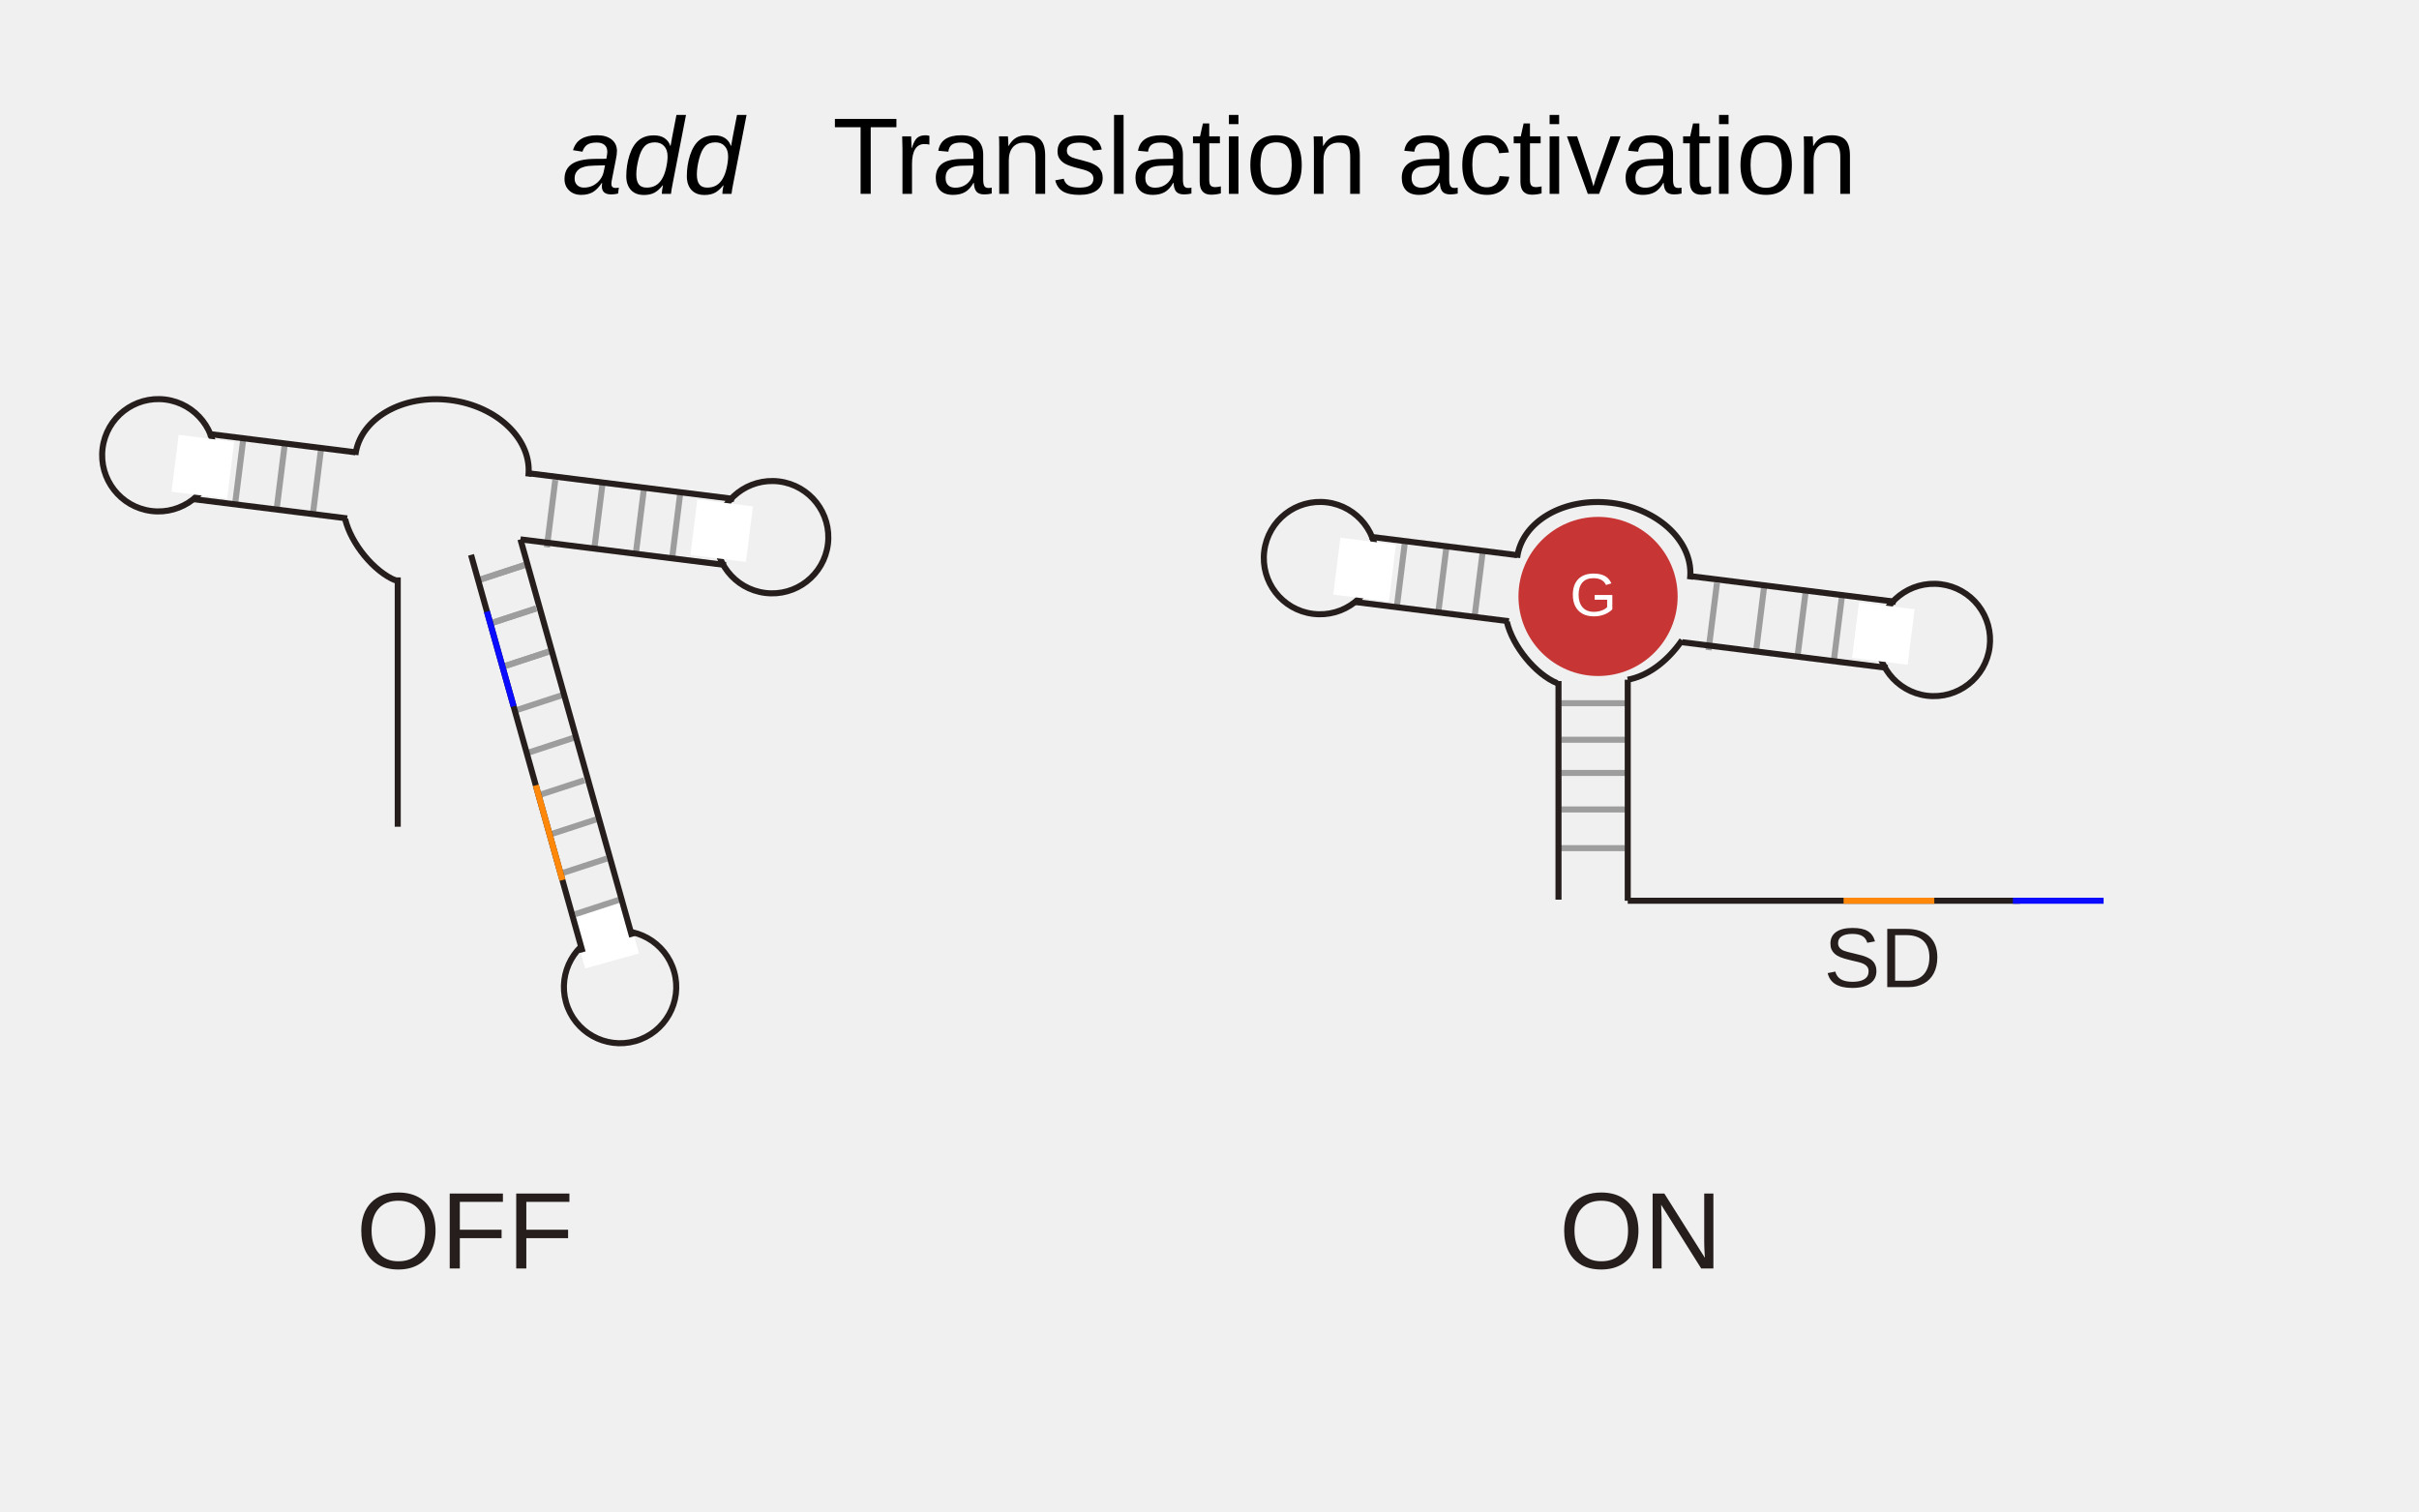
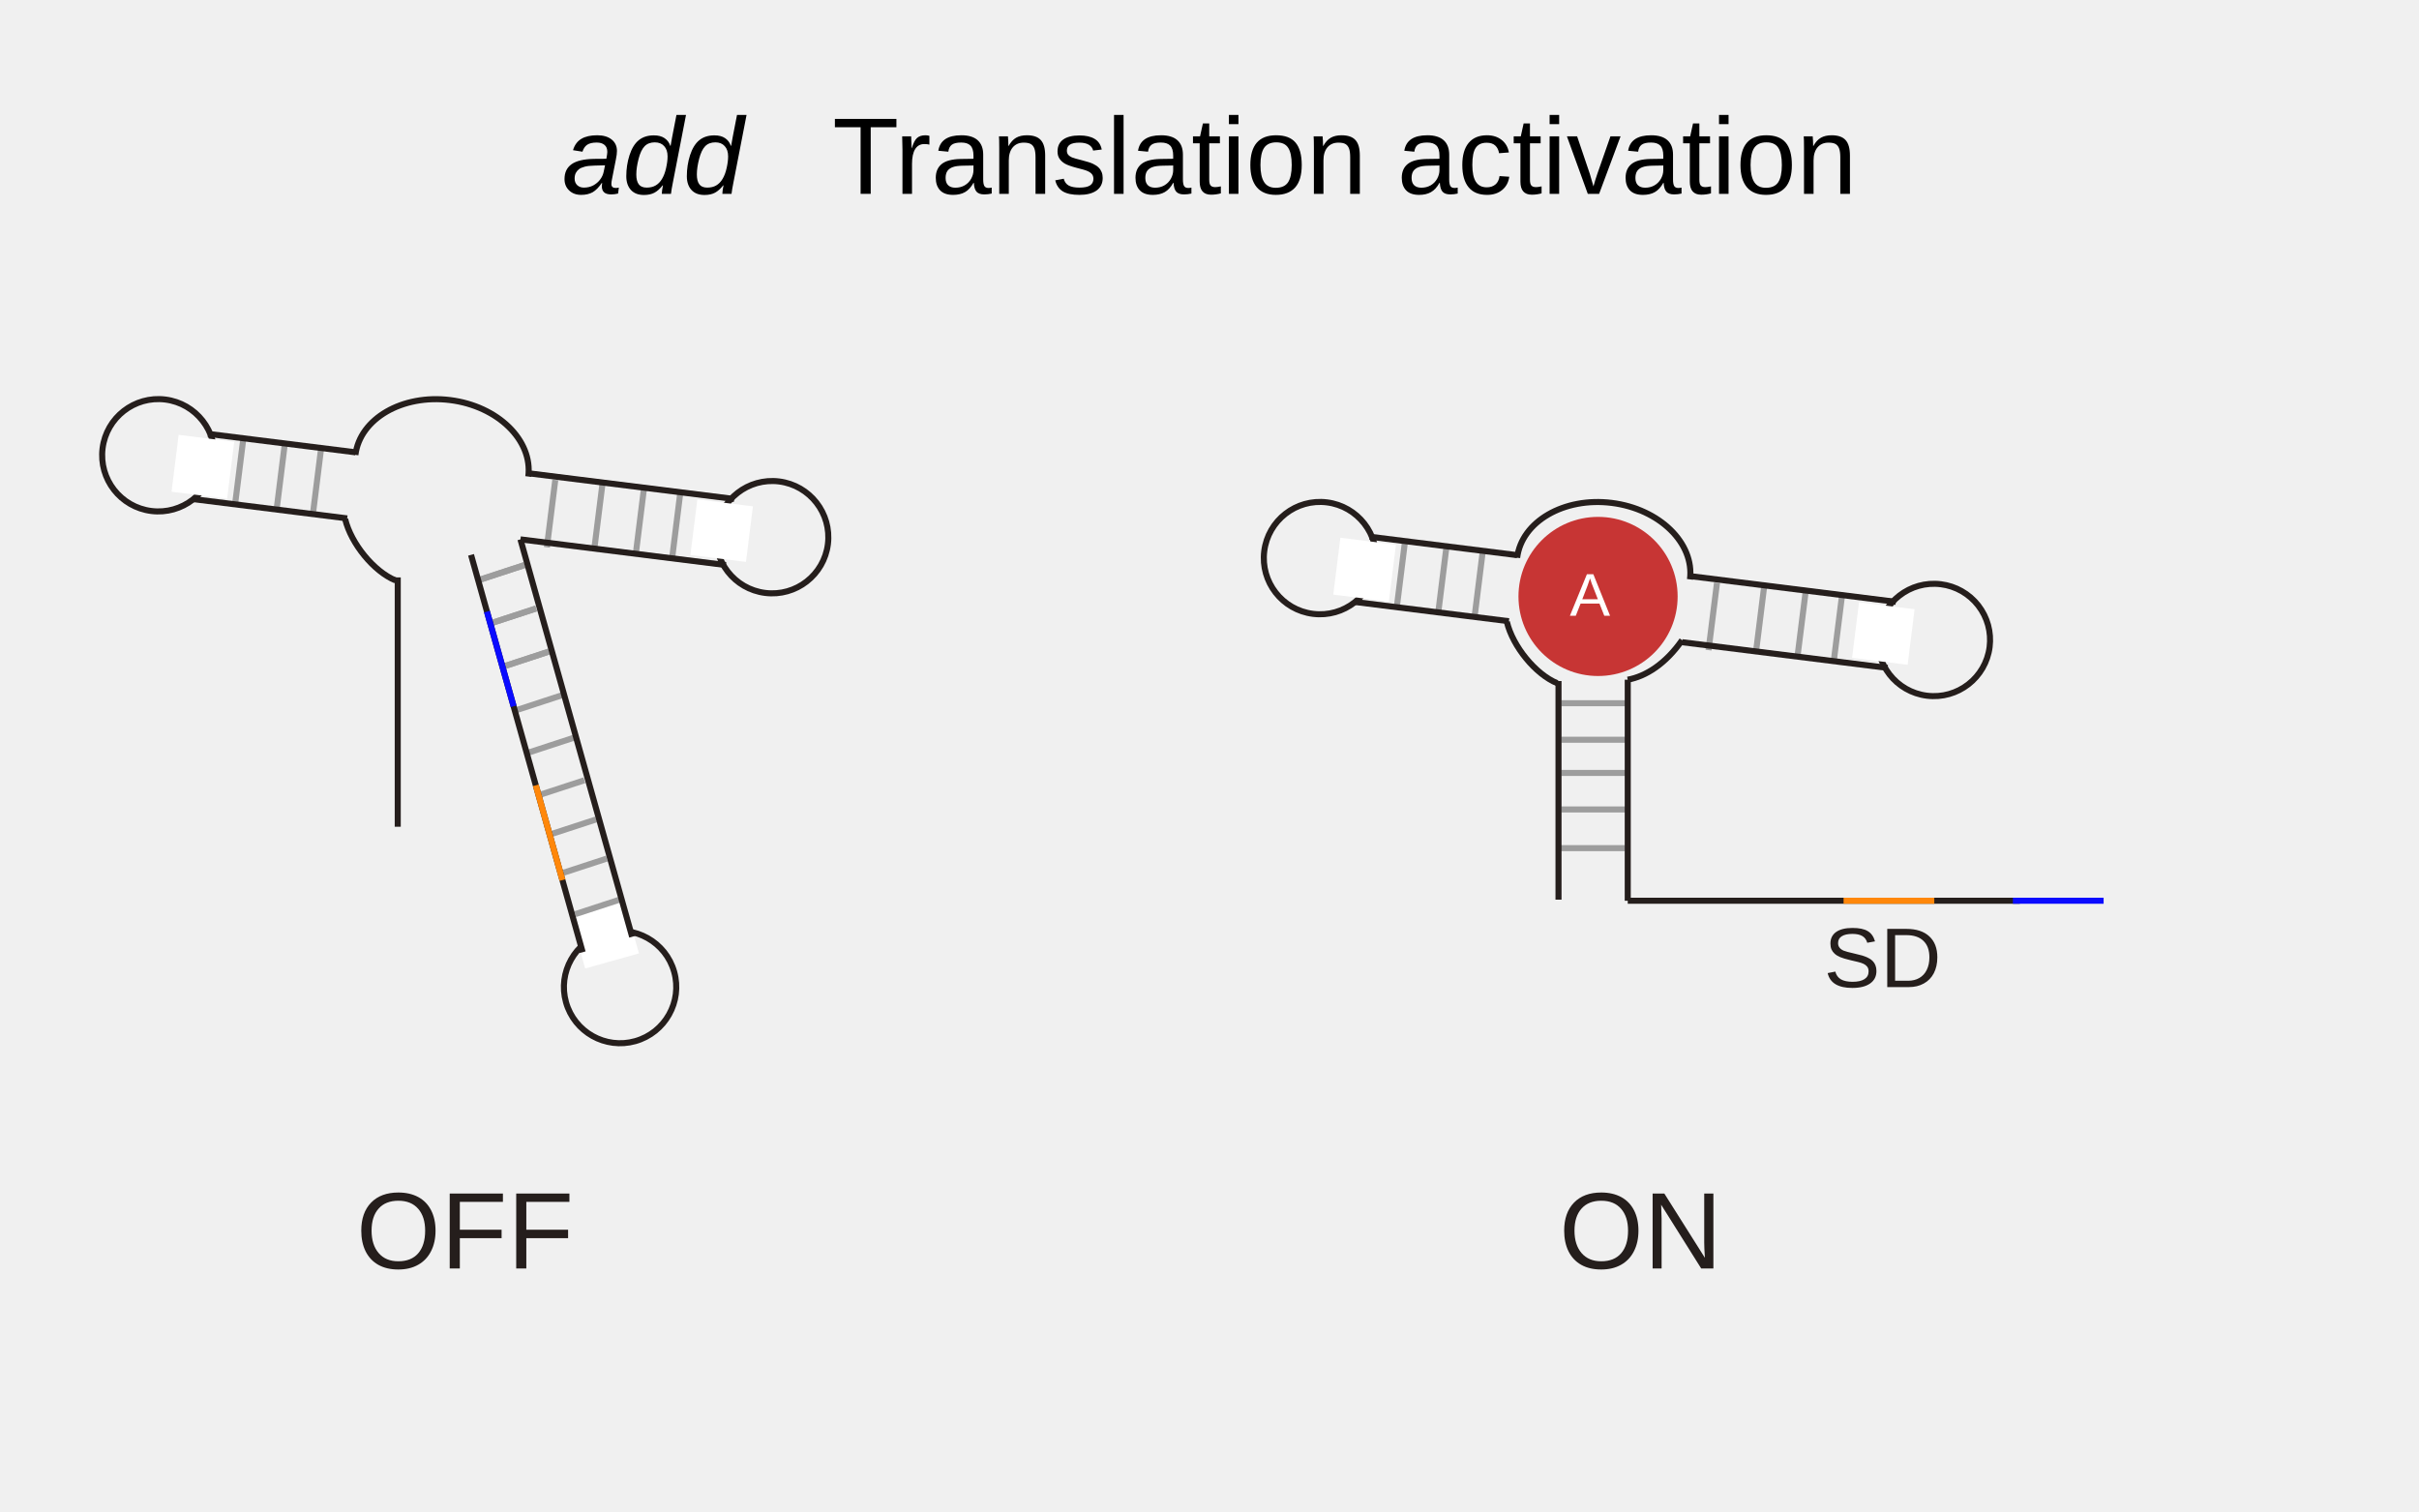
<svg xmlns="http://www.w3.org/2000/svg" id="图层_1" data-name="图层 1" viewBox="0 0 400 250">
  <defs>
-     <style>.cls-1,.cls-11,.cls-12,.cls-2{fill:none;}.cls-1{stroke:#9d9d9d;}.cls-2{stroke:#251e1c;}.cls-3,.cls-5{fill:#fff;}.cls-3{stroke:#fff;}.cls-4{fill:#c73534;}.cls-5{font-size:10px;}.cls-10,.cls-13,.cls-5,.cls-7,.cls-8,.cls-9{font-family:ArialMT, Arial;}.cls-10,.cls-6{font-size:18px;}.cls-6{font-family:Arial-ItalicMT, Arial;font-style:italic;}.cls-7,.cls-8,.cls-9{font-style:normal;}.cls-8{letter-spacing:-0.02em;}.cls-9{letter-spacing:-0.04em;}.cls-10,.cls-13{fill:#251e1c;}.cls-11{stroke:#ff870a;}.cls-12{stroke:#0a0bff;}.cls-13{font-size:14px;}</style>
+     <style>.cls-1,.cls-11,.cls-12,.cls-2{fill:none;}.cls-1{stroke:#9d9d9d;}.cls-2{stroke:#251e1c;}.cls-3,.cls-5{fill:#fff;}.cls-3{stroke:#fff;}.cls-4{fill:#c73534;}.cls-5{font-size:10px;letter-spacing:-0.06em;}.cls-10,.cls-13,.cls-5,.cls-7,.cls-8,.cls-9{font-family:ArialMT, Arial;}.cls-10,.cls-6{font-size:18px;}.cls-6{font-family:Arial-ItalicMT, Arial;font-style:italic;}.cls-7,.cls-8,.cls-9{font-style:normal;}.cls-8{letter-spacing:-0.02em;}.cls-9{letter-spacing:-0.04em;}.cls-10,.cls-13{fill:#251e1c;}.cls-11{stroke:#ff870a;}.cls-12{stroke:#0a0bff;}.cls-13{font-size:14px;}</style>
  </defs>
  <line class="cls-1" x1="53.13" y1="73.89" x2="51.74" y2="85.03" />
  <line class="cls-1" x1="47.13" y1="73.13" x2="45.74" y2="84.28" />
  <line class="cls-1" x1="40.27" y1="72.28" x2="38.87" y2="83.42" />
  <line class="cls-1" x1="91.82" y1="79.38" x2="90.43" y2="90.52" />
  <line class="cls-1" x1="112.52" y1="81.26" x2="111.13" y2="92.41" />
  <line class="cls-1" x1="106.52" y1="80.51" x2="105.13" y2="91.65" />
  <line class="cls-1" x1="99.67" y1="79.65" x2="98.27" y2="90.8" />
  <line class="cls-2" x1="32.02" y1="82.56" x2="57.41" y2="85.74" />
  <line class="cls-2" x1="34.4" y1="71.76" x2="58.78" y2="74.81" />
  <line class="cls-2" x1="86.06" y1="89.21" x2="120.03" y2="93.46" />
  <line class="cls-2" x1="87.65" y1="78.31" x2="121.4" y2="82.53" />
  <path class="cls-2" d="M35.4,76.45a9.29,9.29,0,1,1-8.07-10.37A9.3,9.3,0,0,1,35.4,76.45Z" />
  <path class="cls-2" d="M105.05,172.2a9.29,9.29,0,1,1,6.43-11.46A9.3,9.3,0,0,1,105.05,172.2Z" />
  <rect class="cls-3" x="96.18" y="150.74" width="8.26" height="8.26" transform="matrix(0.96, -0.27, 0.27, 0.96, -38.15, 32.9)" />
  <path class="cls-2" d="M136.9,90a9.29,9.29,0,1,1-8.07-10.37A9.3,9.3,0,0,1,136.9,90Z" />
  <rect class="cls-3" x="29.32" y="73.07" width="8.48" height="8.26" transform="translate(-47.22 100.92) rotate(-82.87)" />
  <rect class="cls-3" x="115.2" y="83.64" width="8.26" height="8.26" transform="translate(17.43 195.28) rotate(-82.87)" />
  <path class="cls-2" d="M65.41,96c-3.58-1.46-7.35-6.07-8.34-10.15" />
  <path class="cls-2" d="M58.77,75.24c.75-6,7.76-10.06,15.66-9.07s13.68,6.65,12.93,12.65" />
  <line class="cls-1" x1="245.22" y1="90.89" x2="243.83" y2="102.04" />
  <line class="cls-1" x1="239.22" y1="90.14" x2="237.83" y2="101.29" />
  <line class="cls-1" x1="232.36" y1="89.28" x2="230.97" y2="100.43" />
  <line class="cls-1" x1="283.92" y1="96.39" x2="282.52" y2="107.53" />
  <line class="cls-1" x1="304.62" y1="98.27" x2="303.22" y2="109.41" />
  <line class="cls-1" x1="298.62" y1="97.52" x2="297.22" y2="108.66" />
  <line class="cls-1" x1="291.76" y1="96.66" x2="290.37" y2="107.8" />
  <line class="cls-1" x1="257.5" y1="140.28" x2="268.73" y2="140.28" />
  <line class="cls-1" x1="258.15" y1="127.84" x2="269.38" y2="127.84" />
  <line class="cls-1" x1="258.15" y1="133.88" x2="269.38" y2="133.88" />
  <line class="cls-1" x1="258.15" y1="116.31" x2="269.38" y2="116.31" />
  <line class="cls-1" x1="258.15" y1="122.35" x2="269.38" y2="122.35" />
  <line class="cls-2" x1="257.71" y1="112.64" x2="257.71" y2="148.8" />
  <line class="cls-2" x1="224.11" y1="99.57" x2="249.51" y2="102.75" />
  <line class="cls-2" x1="226.5" y1="88.77" x2="250.88" y2="91.82" />
  <line class="cls-2" x1="278.15" y1="106.22" x2="312.13" y2="110.47" />
  <line class="cls-2" x1="279.75" y1="95.32" x2="313.49" y2="99.54" />
  <path class="cls-2" d="M278.15,105.88c-2.71,3.9-6,6-9,6.54" />
  <path class="cls-2" d="M227.49,93.46a9.29,9.29,0,1,1-8.07-10.37A9.3,9.3,0,0,1,227.49,93.46Z" />
  <path class="cls-2" d="M329,107a9.29,9.29,0,1,1-8.06-10.37A9.28,9.28,0,0,1,329,107Z" />
  <line class="cls-2" x1="269.16" y1="112.42" x2="269.16" y2="148.98" />
  <rect class="cls-3" x="221.41" y="90.08" width="8.48" height="8.26" transform="translate(104.16 306.43) rotate(-82.87)" />
  <rect class="cls-3" x="307.29" y="100.65" width="8.26" height="8.26" transform="translate(168.8 400.79) rotate(-82.87)" />
  <path class="cls-2" d="M257.5,113c-3.57-1.46-7.35-6.07-8.33-10.15" />
  <path class="cls-2" d="M250.87,92.25c.75-6,7.76-10.06,15.65-9.07s13.69,6.65,12.93,12.65" />
  <line class="cls-1" x1="85.5" y1="117.42" x2="92.92" y2="114.99" />
  <line class="cls-1" x1="79.3" y1="95.9" x2="86.73" y2="93.46" />
  <line class="cls-1" x1="79.3" y1="95.9" x2="86.73" y2="93.46" />
  <line class="cls-1" x1="81.22" y1="103.07" x2="88.65" y2="100.64" />
  <line class="cls-1" x1="81.22" y1="103.07" x2="88.65" y2="100.64" />
  <line class="cls-1" x1="83.33" y1="110.21" x2="90.76" y2="107.77" />
  <line class="cls-1" x1="83.33" y1="110.21" x2="90.76" y2="107.77" />
  <line class="cls-1" x1="87.43" y1="124.46" x2="94.85" y2="122.03" />
  <line class="cls-1" x1="89.21" y1="131.48" x2="96.64" y2="129.05" />
  <line class="cls-1" x1="91.14" y1="137.96" x2="98.57" y2="135.53" />
  <line class="cls-1" x1="92.92" y1="144.43" x2="100.35" y2="142" />
  <line class="cls-1" x1="95.11" y1="151.2" x2="102.54" y2="148.77" />
  <circle class="cls-4" cx="264.25" cy="98.65" r="13.16" />
-   <text class="cls-5" transform="translate(259.58 101.85)">G</text>
+   <text class="cls-5" transform="translate(259.58 101.85)">A</text>
  <line class="cls-2" x1="86.06" y1="89.21" x2="104.53" y2="154.94" />
  <line class="cls-2" x1="77.89" y1="91.77" x2="96.35" y2="157.49" />
  <line class="cls-2" x1="65.77" y1="95.5" x2="65.77" y2="136.74" />
  <text class="cls-6" transform="translate(92.94 32.06)">add<tspan class="cls-7" x="30.03" y="0" xml:space="preserve">  </tspan>
    <tspan class="cls-8" x="40.03" y="0"> </tspan>
    <tspan class="cls-9" x="44.71" y="0">T</tspan>
    <tspan class="cls-7" x="55.04" y="0">ranslation activation</tspan>
  </text>
  <text class="cls-10" transform="translate(257.79 209.8)">ON</text>
  <text class="cls-10" transform="translate(58.88 209.8)">OFF</text>
  <line class="cls-2" x1="269.16" y1="148.98" x2="334" y2="148.98" />
  <line class="cls-11" x1="304.85" y1="148.98" x2="319.85" y2="148.98" />
  <line class="cls-12" x1="332.85" y1="148.98" x2="347.85" y2="148.98" />
  <text class="cls-13" transform="translate(301.58 163.26)">SD</text>
  <line class="cls-12" x1="80.52" y1="101.16" x2="84.93" y2="116.82" />
  <line class="cls-11" x1="88.6" y1="129.89" x2="93" y2="145.56" />
</svg>
